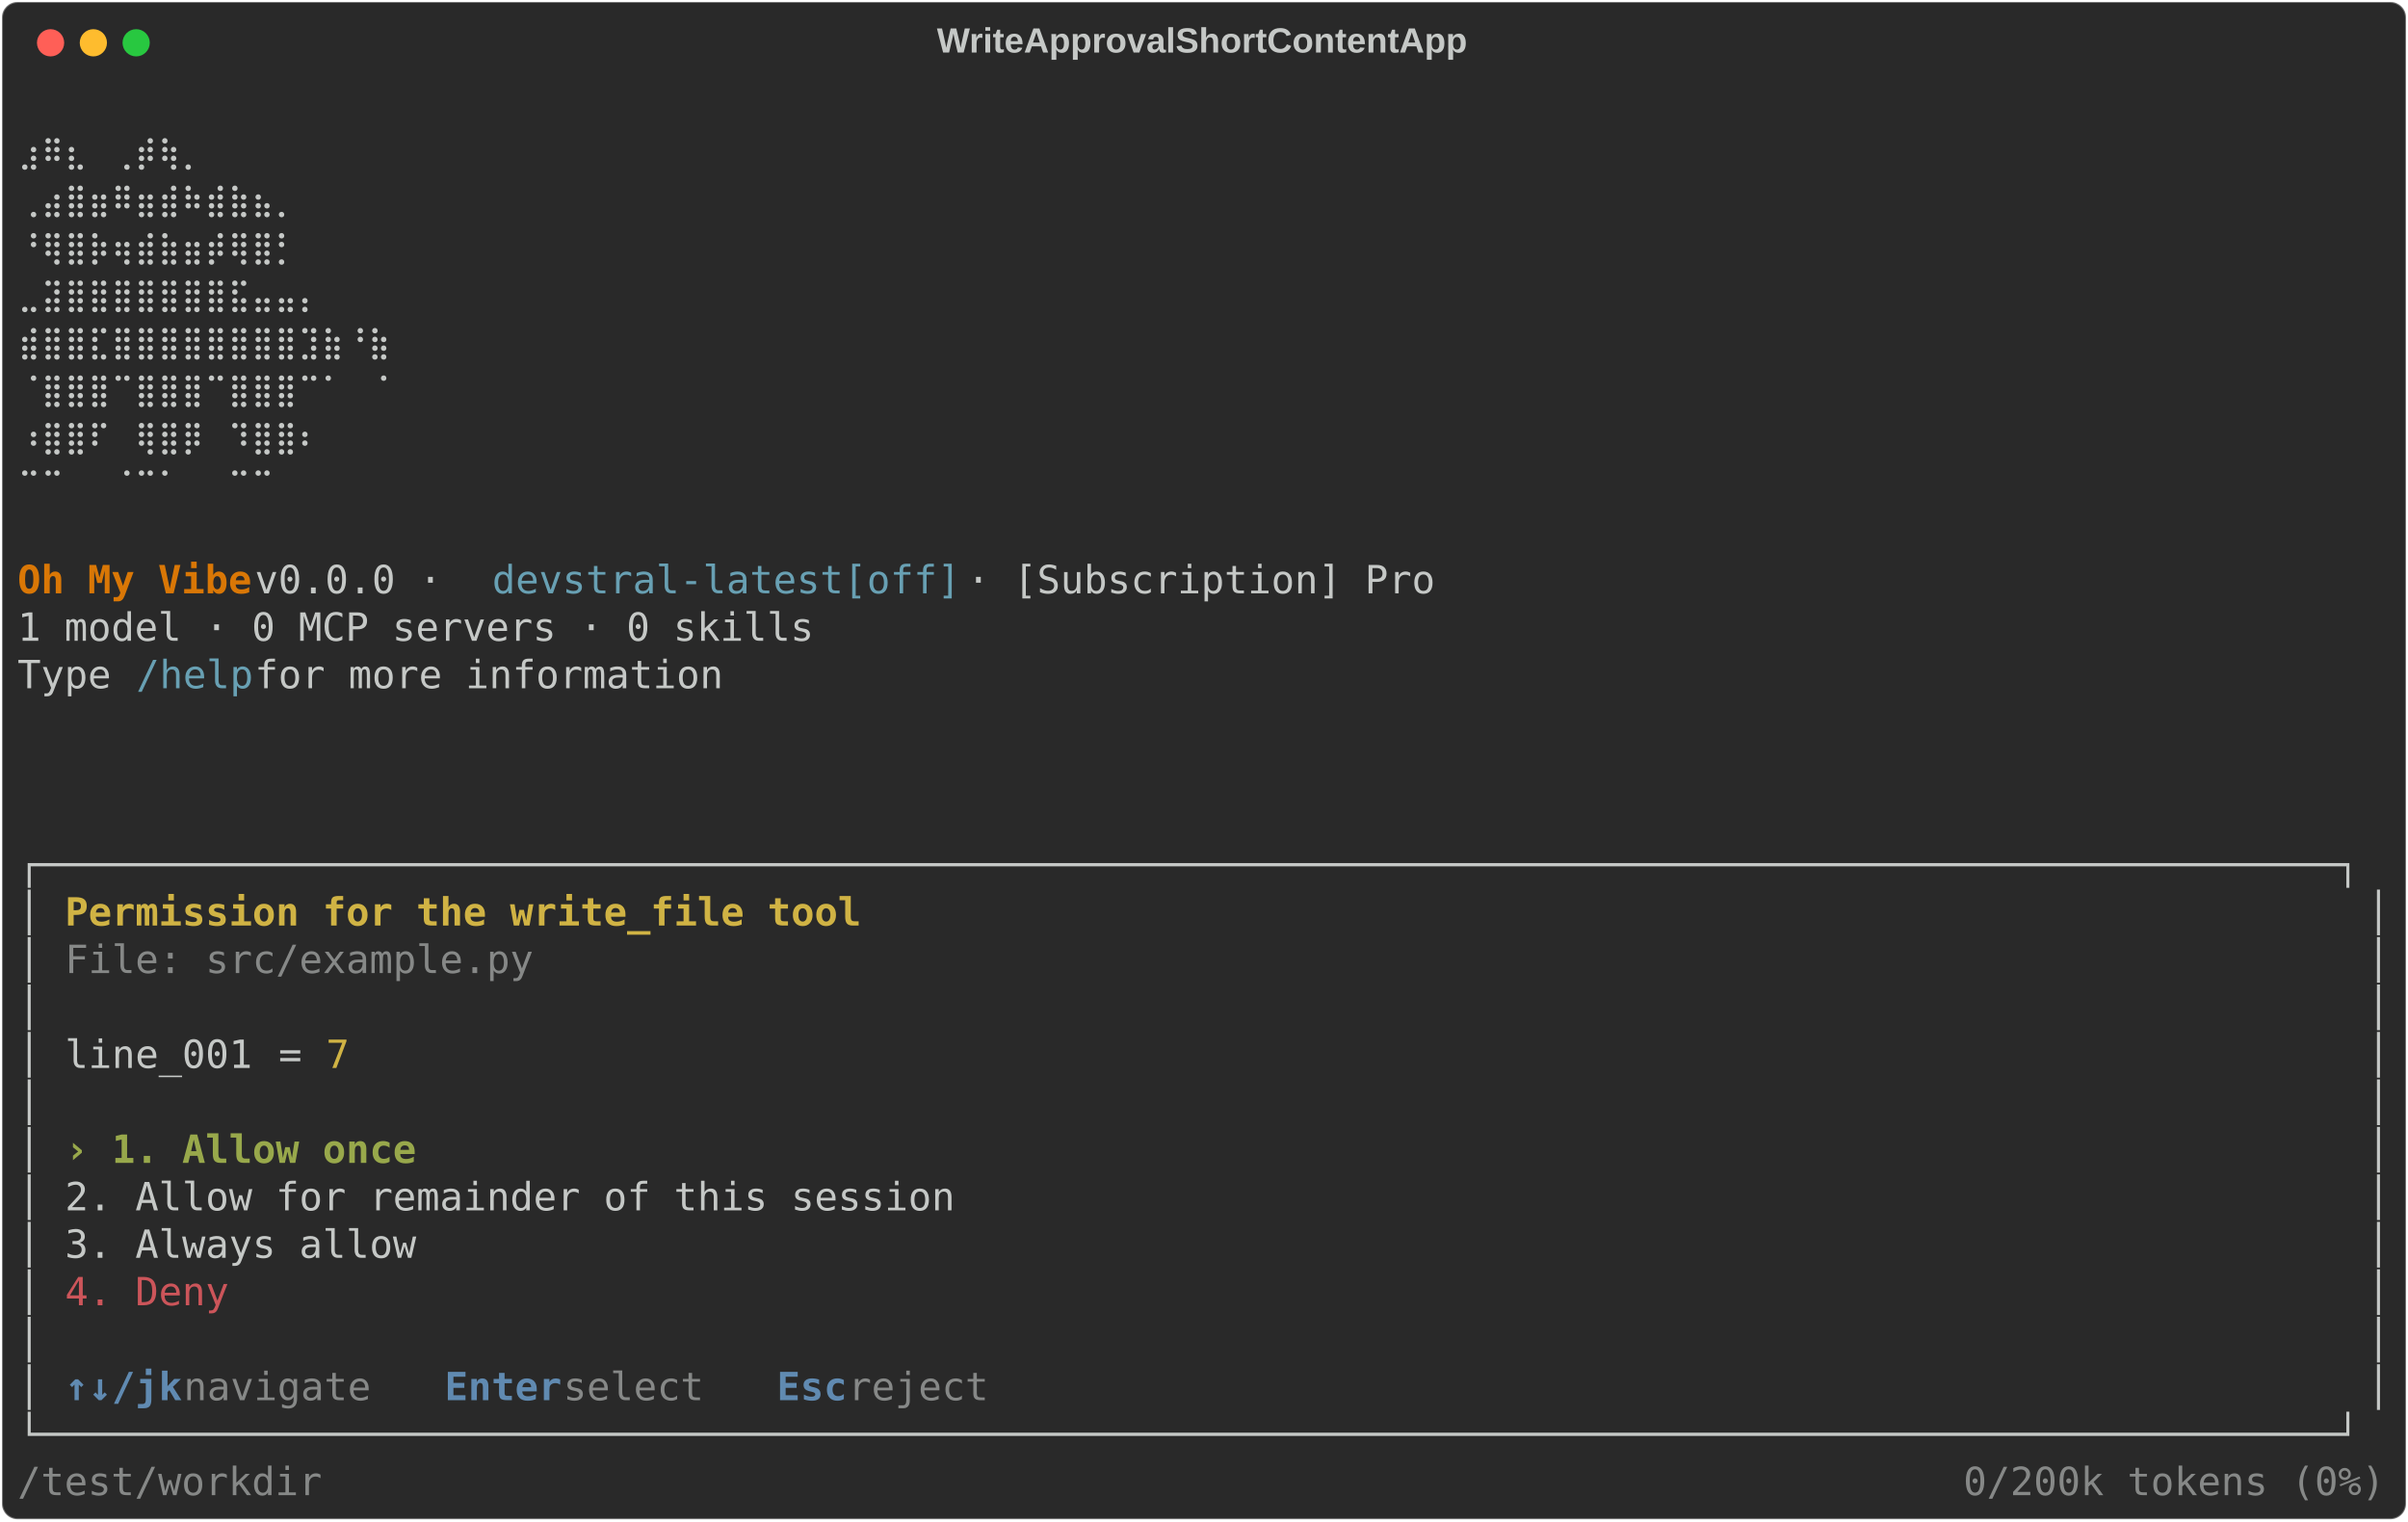
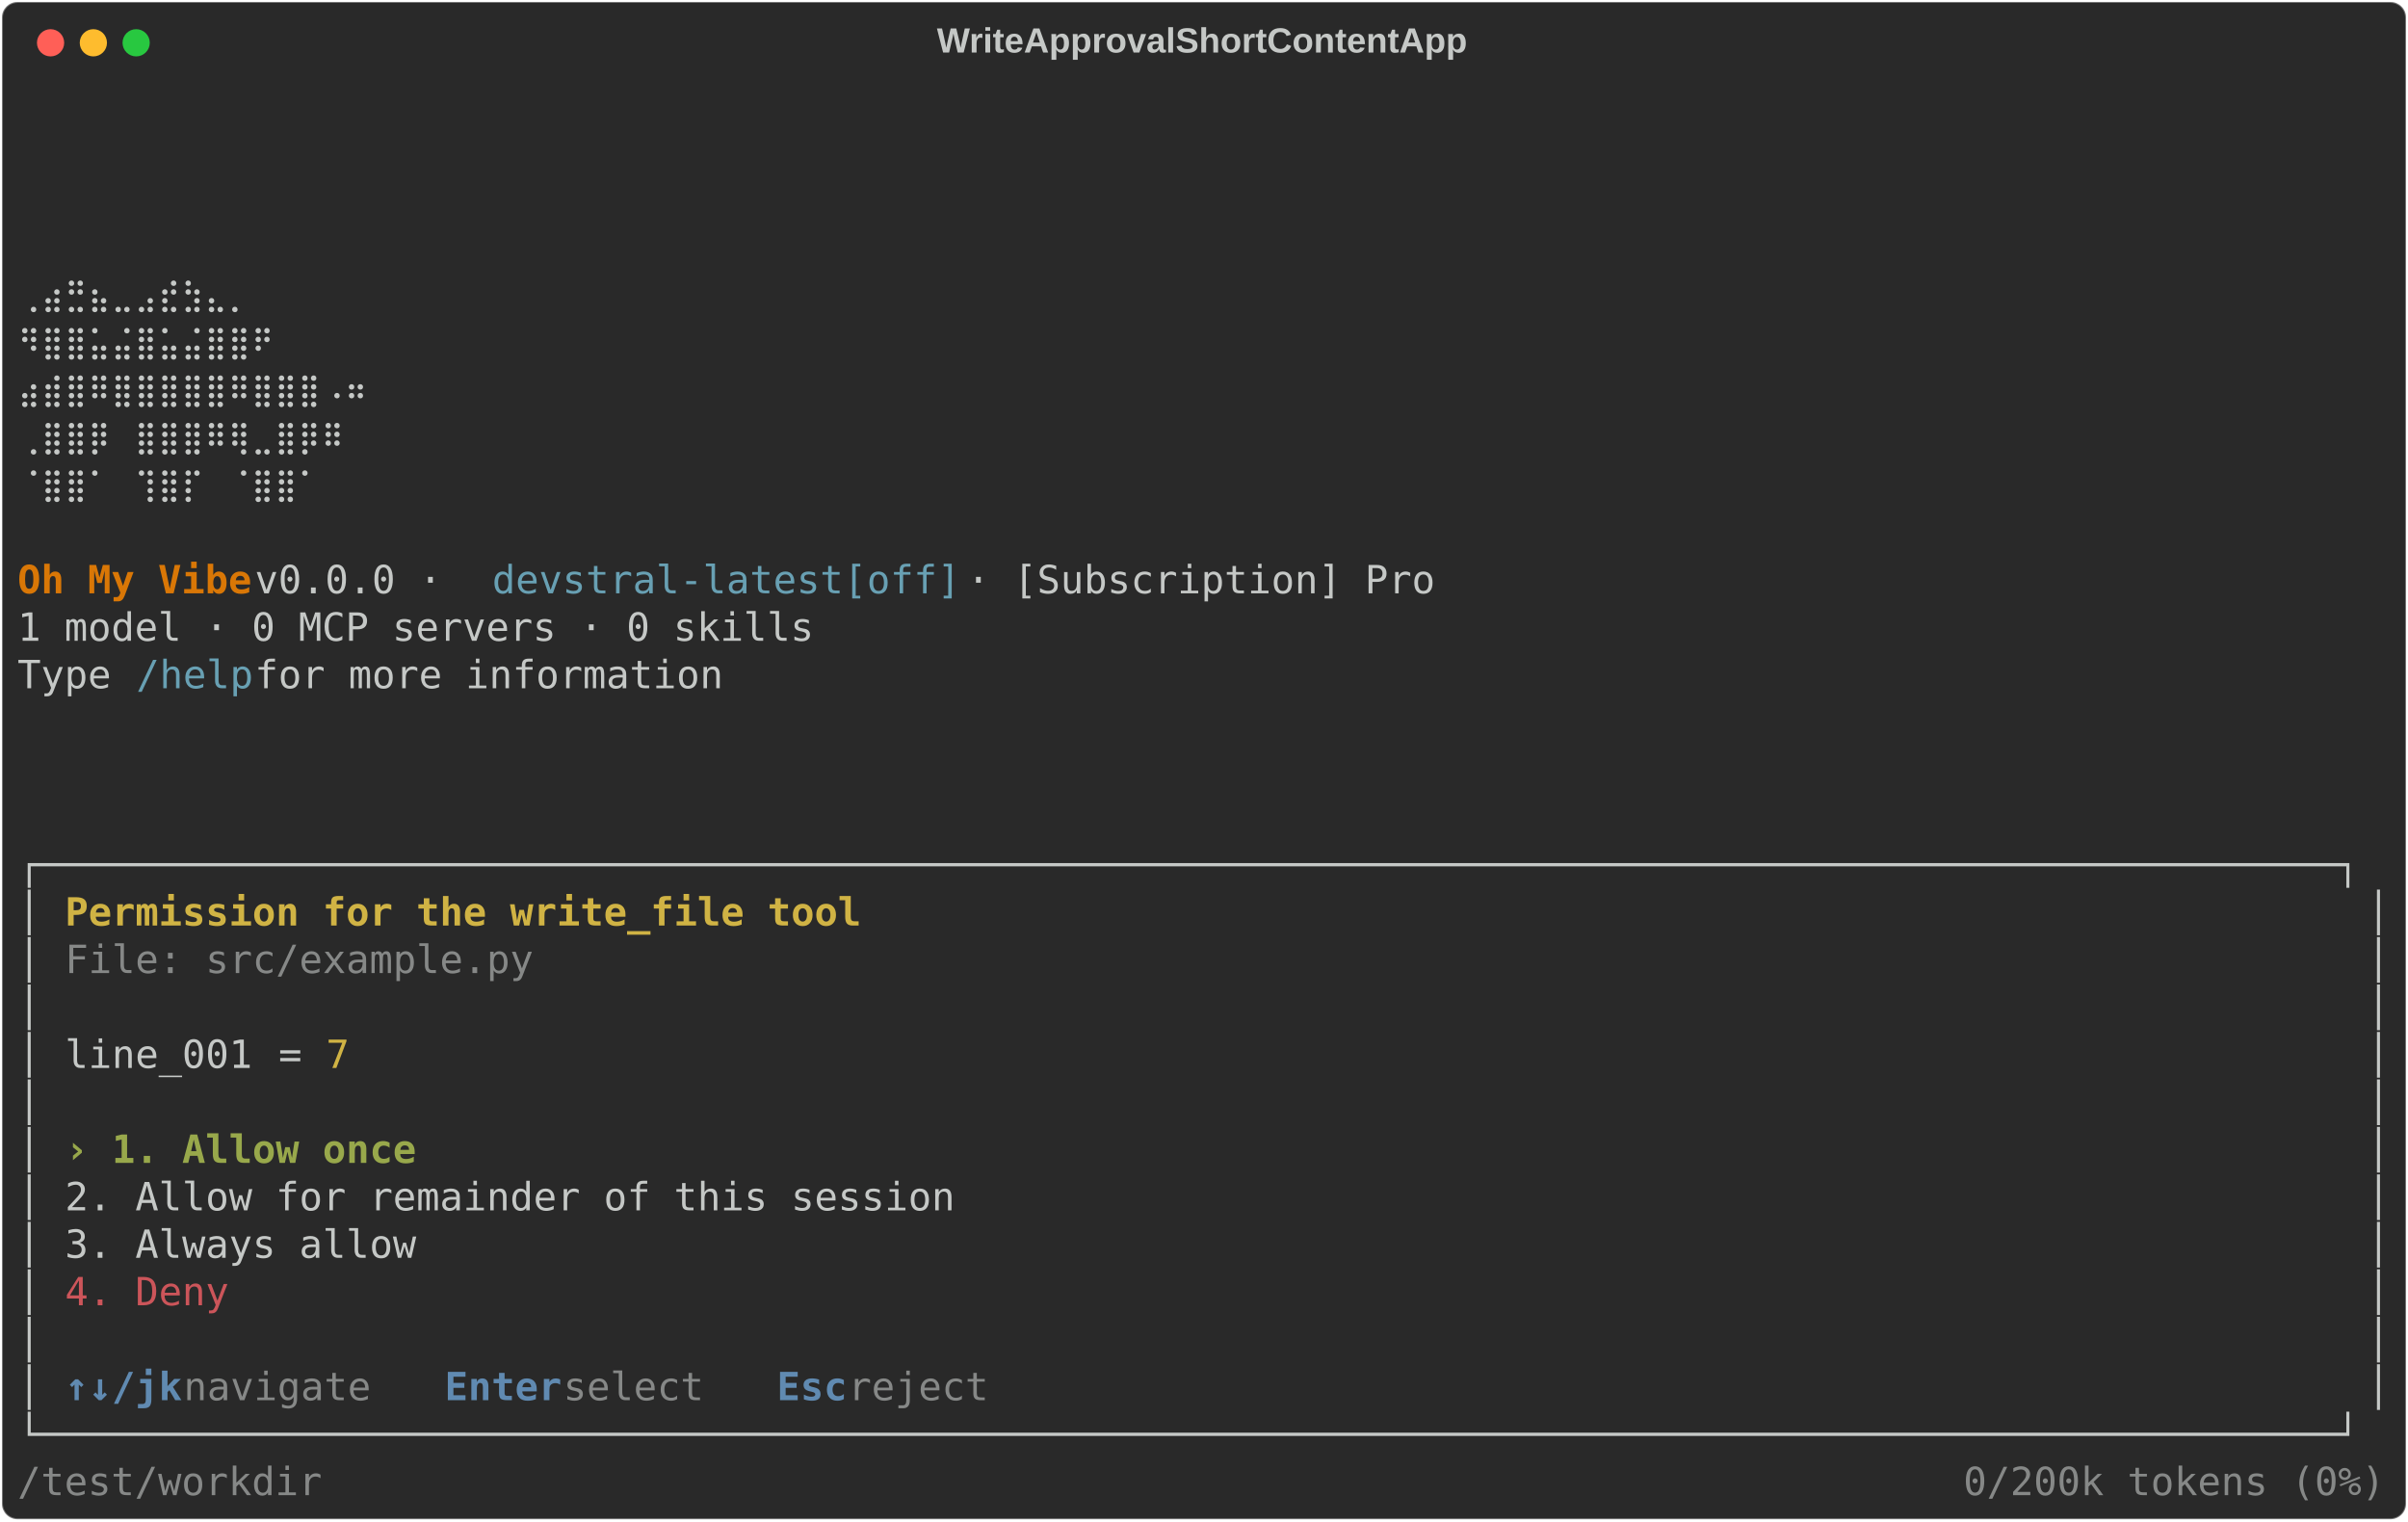
<svg xmlns="http://www.w3.org/2000/svg" class="rich-terminal" viewBox="0 0 1238 782.0">
  <style>

    @font-face {
        font-family: "Fira Code";
        src: local("FiraCode-Regular"),
                url("https://cdnjs.cloudflare.com/ajax/libs/firacode/6.2.0/woff2/FiraCode-Regular.woff2") format("woff2"),
                url("https://cdnjs.cloudflare.com/ajax/libs/firacode/6.2.0/woff/FiraCode-Regular.woff") format("woff");
        font-style: normal;
        font-weight: 400;
    }
    @font-face {
        font-family: "Fira Code";
        src: local("FiraCode-Bold"),
                url("https://cdnjs.cloudflare.com/ajax/libs/firacode/6.2.0/woff2/FiraCode-Bold.woff2") format("woff2"),
                url("https://cdnjs.cloudflare.com/ajax/libs/firacode/6.2.0/woff/FiraCode-Bold.woff") format("woff");
        font-style: bold;
        font-weight: 700;
    }

    .terminal-matrix {
        font-family: Fira Code, monospace;
        font-size: 20px;
        line-height: 24.4px;
        font-variant-east-asian: full-width;
    }

    .terminal-title {
        font-size: 18px;
        font-weight: bold;
        font-family: arial;
    }

    .terminal-r1 { fill: #c5c8c6 }
.terminal-r2 { fill: #d97706;font-weight: bold }
.terminal-r3 { fill: #68a0b3 }
.terminal-r4 { fill: #d0b344;font-weight: bold }
.terminal-r5 { fill: #868887 }
.terminal-r6 { fill: #d0b344 }
.terminal-r7 { fill: #98a84b;font-weight: bold }
.terminal-r8 { fill: #cc555a }
.terminal-r9 { fill: #608ab1;font-weight: bold }
    </style>
  <defs>
    <clipPath id="terminal-clip-terminal">
      <rect x="0" y="0" width="1219.0" height="731.0" />
    </clipPath>
    <clipPath id="terminal-line-0">
      <rect x="0" y="1.5" width="1220" height="24.65" />
    </clipPath>
    <clipPath id="terminal-line-1">
      <rect x="0" y="25.9" width="1220" height="24.65" />
    </clipPath>
    <clipPath id="terminal-line-2">
      <rect x="0" y="50.3" width="1220" height="24.65" />
    </clipPath>
    <clipPath id="terminal-line-3">
      <rect x="0" y="74.7" width="1220" height="24.65" />
    </clipPath>
    <clipPath id="terminal-line-4">
      <rect x="0" y="99.1" width="1220" height="24.65" />
    </clipPath>
    <clipPath id="terminal-line-5">
      <rect x="0" y="123.5" width="1220" height="24.65" />
    </clipPath>
    <clipPath id="terminal-line-6">
      <rect x="0" y="147.9" width="1220" height="24.65" />
    </clipPath>
    <clipPath id="terminal-line-7">
      <rect x="0" y="172.3" width="1220" height="24.65" />
    </clipPath>
    <clipPath id="terminal-line-8">
      <rect x="0" y="196.7" width="1220" height="24.65" />
    </clipPath>
    <clipPath id="terminal-line-9">
      <rect x="0" y="221.1" width="1220" height="24.65" />
    </clipPath>
    <clipPath id="terminal-line-10">
      <rect x="0" y="245.5" width="1220" height="24.65" />
    </clipPath>
    <clipPath id="terminal-line-11">
      <rect x="0" y="269.9" width="1220" height="24.65" />
    </clipPath>
    <clipPath id="terminal-line-12">
      <rect x="0" y="294.3" width="1220" height="24.65" />
    </clipPath>
    <clipPath id="terminal-line-13">
      <rect x="0" y="318.7" width="1220" height="24.65" />
    </clipPath>
    <clipPath id="terminal-line-14">
      <rect x="0" y="343.1" width="1220" height="24.65" />
    </clipPath>
    <clipPath id="terminal-line-15">
      <rect x="0" y="367.5" width="1220" height="24.65" />
    </clipPath>
    <clipPath id="terminal-line-16">
      <rect x="0" y="391.9" width="1220" height="24.65" />
    </clipPath>
    <clipPath id="terminal-line-17">
      <rect x="0" y="416.3" width="1220" height="24.65" />
    </clipPath>
    <clipPath id="terminal-line-18">
      <rect x="0" y="440.7" width="1220" height="24.65" />
    </clipPath>
    <clipPath id="terminal-line-19">
      <rect x="0" y="465.1" width="1220" height="24.65" />
    </clipPath>
    <clipPath id="terminal-line-20">
      <rect x="0" y="489.5" width="1220" height="24.65" />
    </clipPath>
    <clipPath id="terminal-line-21">
      <rect x="0" y="513.9" width="1220" height="24.65" />
    </clipPath>
    <clipPath id="terminal-line-22">
      <rect x="0" y="538.3" width="1220" height="24.65" />
    </clipPath>
    <clipPath id="terminal-line-23">
      <rect x="0" y="562.7" width="1220" height="24.65" />
    </clipPath>
    <clipPath id="terminal-line-24">
      <rect x="0" y="587.1" width="1220" height="24.65" />
    </clipPath>
    <clipPath id="terminal-line-25">
      <rect x="0" y="611.5" width="1220" height="24.65" />
    </clipPath>
    <clipPath id="terminal-line-26">
      <rect x="0" y="635.9" width="1220" height="24.65" />
    </clipPath>
    <clipPath id="terminal-line-27">
      <rect x="0" y="660.3" width="1220" height="24.65" />
    </clipPath>
    <clipPath id="terminal-line-28">
      <rect x="0" y="684.7" width="1220" height="24.65" />
    </clipPath>
  </defs>
  <rect fill="#292929" stroke="rgba(255,255,255,0.35)" stroke-width="1" x="1" y="1" width="1236" height="780" rx="8" />
  <text class="terminal-title" fill="#c5c8c6" text-anchor="middle" x="618" y="27">WriteApprovalShortContentApp</text>
  <g transform="translate(26,22)">
    <circle cx="0" cy="0" r="7" fill="#ff5f57" />
    <circle cx="22" cy="0" r="7" fill="#febc2e" />
    <circle cx="44" cy="0" r="7" fill="#28c840" />
  </g>
  <g transform="translate(9, 41)" clip-path="url(#terminal-clip-terminal)">
    <g class="terminal-matrix">
      <text class="terminal-r1" x="1220" y="20" textLength="12.2" clip-path="url(#terminal-line-0)">
</text>
-       <text class="terminal-r1" x="0" y="44.4" textLength="219.6" clip-path="url(#terminal-line-1)">   ⣰⠿⣆ ⢀⡾⢷⡀       </text>
      <text class="terminal-r1" x="1220" y="44.4" textLength="12.2" clip-path="url(#terminal-line-1)">
</text>
-       <text class="terminal-r1" x="0" y="68.8" textLength="219.6" clip-path="url(#terminal-line-2)"> ⢀⣴⣿⣶⠿⣶⣾⠷⣾⣷⣦⡀     </text>
      <text class="terminal-r1" x="1220" y="68.8" textLength="12.2" clip-path="url(#terminal-line-2)">
</text>
-       <text class="terminal-r1" x="0" y="93.2" textLength="219.6" clip-path="url(#terminal-line-3)"> ⠘⢿⣿⡷⢶⣾⣷⣶⡾⢿⣿⡃     </text>
      <text class="terminal-r1" x="1220" y="93.2" textLength="12.2" clip-path="url(#terminal-line-3)">
</text>
-       <text class="terminal-r1" x="0" y="117.6" textLength="219.6" clip-path="url(#terminal-line-4)">  ⣀⣽⣿⣿⣿⣿⣿⣿⣿⣯⣤⣤⡄   </text>
+       <text class="terminal-r1" x="0" y="117.6" textLength="219.6" clip-path="url(#terminal-line-4)">  ⢀⣴⣛⣦⣀⣠⣞⣳⣄⡀      </text>
      <text class="terminal-r1" x="1220" y="117.6" textLength="12.2" clip-path="url(#terminal-line-4)">
</text>
-       <text class="terminal-r1" x="0" y="142" textLength="219.6" clip-path="url(#terminal-line-5)"> ⣾⣿⣿⣏⣿⣿⣿⣿⣿⣿⣿⣿⣹⣷⠘⣷ </text>
+       <text class="terminal-r1" x="0" y="142" textLength="219.6" clip-path="url(#terminal-line-5)">  ⠻⣿⣿⣥⣬⣿⣥⣬⣿⣿⠟     </text>
      <text class="terminal-r1" x="1220" y="142" textLength="12.2" clip-path="url(#terminal-line-5)">
</text>
-       <text class="terminal-r1" x="0" y="166.4" textLength="219.6" clip-path="url(#terminal-line-6)"> ⠈⣿⣿⣿⠉⣿⣿⣿⠉⣿⣿⣿⠉⠁ ⠈ </text>
+       <text class="terminal-r1" x="0" y="166.4" textLength="219.6" clip-path="url(#terminal-line-6)"> ⣴⣾⣿⠿⣿⣿⣿⣿⣿⠿⣿⣿⣿⠠⠶  </text>
      <text class="terminal-r1" x="1220" y="166.4" textLength="12.2" clip-path="url(#terminal-line-6)">
</text>
-       <text class="terminal-r1" x="0" y="190.8" textLength="219.6" clip-path="url(#terminal-line-7)"> ⠰⣿⣿⠏ ⢿⣿⡿ ⠹⣿⣿⠆    </text>
+       <text class="terminal-r1" x="0" y="190.8" textLength="219.6" clip-path="url(#terminal-line-7)">⢀⣿⣿⡿ ⣿⣿⣿⠿⢿⣀⣿⡿⠿    </text>
      <text class="terminal-r1" x="1220" y="190.8" textLength="12.2" clip-path="url(#terminal-line-7)">
</text>
-       <text class="terminal-r1" x="0" y="215.2" textLength="219.6" clip-path="url(#terminal-line-8)">  ⠉⠉  ⠈⠉⠁  ⠉⠉     </text>
+       <text class="terminal-r1" x="0" y="215.2" textLength="219.6" clip-path="url(#terminal-line-8)">⠈⣿⣿⠁ ⢹⣿⡏ ⠈⣿⣿⠁     </text>
      <text class="terminal-r1" x="1220" y="215.2" textLength="12.2" clip-path="url(#terminal-line-8)">
</text>
      <text class="terminal-r1" x="1220" y="239.6" textLength="12.2" clip-path="url(#terminal-line-9)">
</text>
      <text class="terminal-r2" x="0" y="264" textLength="122" clip-path="url(#terminal-line-10)">Oh My Vibe</text>
      <text class="terminal-r1" x="122" y="264" textLength="122" clip-path="url(#terminal-line-10)"> v0.0.0 · </text>
      <text class="terminal-r3" x="244" y="264" textLength="244" clip-path="url(#terminal-line-10)">devstral-latest[off]</text>
      <text class="terminal-r1" x="488" y="264" textLength="256.2" clip-path="url(#terminal-line-10)"> · [Subscription] Pro</text>
      <text class="terminal-r1" x="1220" y="264" textLength="12.2" clip-path="url(#terminal-line-10)">
</text>
      <text class="terminal-r1" x="0" y="288.4" textLength="414.8" clip-path="url(#terminal-line-11)">1 model · 0 MCP servers · 0 skills</text>
      <text class="terminal-r1" x="1220" y="288.4" textLength="12.2" clip-path="url(#terminal-line-11)">
</text>
      <text class="terminal-r1" x="0" y="312.8" textLength="61" clip-path="url(#terminal-line-12)">Type </text>
      <text class="terminal-r3" x="61" y="312.8" textLength="61" clip-path="url(#terminal-line-12)">/help</text>
      <text class="terminal-r1" x="122" y="312.8" textLength="256.2" clip-path="url(#terminal-line-12)"> for more information</text>
      <text class="terminal-r1" x="1220" y="312.8" textLength="12.2" clip-path="url(#terminal-line-12)">
</text>
      <text class="terminal-r1" x="1220" y="337.2" textLength="12.2" clip-path="url(#terminal-line-13)">
</text>
      <text class="terminal-r1" x="1220" y="361.6" textLength="12.2" clip-path="url(#terminal-line-14)">
</text>
      <text class="terminal-r1" x="1220" y="386" textLength="12.2" clip-path="url(#terminal-line-15)">
</text>
      <text class="terminal-r1" x="0" y="410.4" textLength="1220" clip-path="url(#terminal-line-16)">┌──────────────────────────────────────────────────────────────────────────────────────────────────┐</text>
      <text class="terminal-r1" x="1220" y="410.4" textLength="12.2" clip-path="url(#terminal-line-16)">
</text>
      <text class="terminal-r1" x="0" y="434.8" textLength="12.2" clip-path="url(#terminal-line-17)">│</text>
      <text class="terminal-r4" x="24.4" y="434.8" textLength="414.8" clip-path="url(#terminal-line-17)">Permission for the write_file tool</text>
      <text class="terminal-r1" x="1207.8" y="434.8" textLength="12.2" clip-path="url(#terminal-line-17)">│</text>
      <text class="terminal-r1" x="1220" y="434.8" textLength="12.2" clip-path="url(#terminal-line-17)">
</text>
      <text class="terminal-r1" x="0" y="459.2" textLength="12.2" clip-path="url(#terminal-line-18)">│</text>
      <text class="terminal-r5" x="24.4" y="459.2" textLength="244" clip-path="url(#terminal-line-18)">File: src/example.py</text>
      <text class="terminal-r1" x="1207.8" y="459.2" textLength="12.2" clip-path="url(#terminal-line-18)">│</text>
      <text class="terminal-r1" x="1220" y="459.2" textLength="12.2" clip-path="url(#terminal-line-18)">
</text>
      <text class="terminal-r1" x="0" y="483.6" textLength="12.2" clip-path="url(#terminal-line-19)">│</text>
      <text class="terminal-r1" x="1207.8" y="483.6" textLength="12.2" clip-path="url(#terminal-line-19)">│</text>
      <text class="terminal-r1" x="1220" y="483.6" textLength="12.2" clip-path="url(#terminal-line-19)">
</text>
      <text class="terminal-r1" x="0" y="508" textLength="12.2" clip-path="url(#terminal-line-20)">│</text>
      <text class="terminal-r1" x="24.4" y="508" textLength="97.6" clip-path="url(#terminal-line-20)">line_001</text>
      <text class="terminal-r1" x="134.2" y="508" textLength="12.2" clip-path="url(#terminal-line-20)">=</text>
      <text class="terminal-r6" x="158.6" y="508" textLength="12.2" clip-path="url(#terminal-line-20)">7</text>
      <text class="terminal-r1" x="1207.8" y="508" textLength="12.2" clip-path="url(#terminal-line-20)">│</text>
      <text class="terminal-r1" x="1220" y="508" textLength="12.2" clip-path="url(#terminal-line-20)">
</text>
      <text class="terminal-r1" x="0" y="532.4" textLength="12.2" clip-path="url(#terminal-line-21)">│</text>
      <text class="terminal-r1" x="1207.8" y="532.4" textLength="12.2" clip-path="url(#terminal-line-21)">│</text>
      <text class="terminal-r1" x="1220" y="532.4" textLength="12.2" clip-path="url(#terminal-line-21)">
</text>
      <text class="terminal-r1" x="0" y="556.8" textLength="12.2" clip-path="url(#terminal-line-22)">│</text>
      <text class="terminal-r7" x="24.4" y="556.8" textLength="183" clip-path="url(#terminal-line-22)">› 1. Allow once</text>
      <text class="terminal-r1" x="1207.8" y="556.8" textLength="12.2" clip-path="url(#terminal-line-22)">│</text>
      <text class="terminal-r1" x="1220" y="556.8" textLength="12.2" clip-path="url(#terminal-line-22)">
</text>
      <text class="terminal-r1" x="0" y="581.2" textLength="12.2" clip-path="url(#terminal-line-23)">│</text>
      <text class="terminal-r1" x="24.4" y="581.2" textLength="488" clip-path="url(#terminal-line-23)">  2. Allow for remainder of this session</text>
      <text class="terminal-r1" x="1207.8" y="581.2" textLength="12.2" clip-path="url(#terminal-line-23)">│</text>
      <text class="terminal-r1" x="1220" y="581.2" textLength="12.2" clip-path="url(#terminal-line-23)">
</text>
      <text class="terminal-r1" x="0" y="605.6" textLength="12.2" clip-path="url(#terminal-line-24)">│</text>
      <text class="terminal-r1" x="24.4" y="605.6" textLength="207.4" clip-path="url(#terminal-line-24)">  3. Always allow</text>
      <text class="terminal-r1" x="1207.8" y="605.6" textLength="12.2" clip-path="url(#terminal-line-24)">│</text>
      <text class="terminal-r1" x="1220" y="605.6" textLength="12.2" clip-path="url(#terminal-line-24)">
</text>
      <text class="terminal-r1" x="0" y="630" textLength="12.2" clip-path="url(#terminal-line-25)">│</text>
      <text class="terminal-r8" x="24.4" y="630" textLength="109.8" clip-path="url(#terminal-line-25)">  4. Deny</text>
      <text class="terminal-r1" x="1207.8" y="630" textLength="12.2" clip-path="url(#terminal-line-25)">│</text>
      <text class="terminal-r1" x="1220" y="630" textLength="12.2" clip-path="url(#terminal-line-25)">
</text>
      <text class="terminal-r1" x="0" y="654.4" textLength="12.2" clip-path="url(#terminal-line-26)">│</text>
      <text class="terminal-r1" x="1207.8" y="654.4" textLength="12.2" clip-path="url(#terminal-line-26)">│</text>
      <text class="terminal-r1" x="1220" y="654.4" textLength="12.2" clip-path="url(#terminal-line-26)">
</text>
      <text class="terminal-r1" x="0" y="678.8" textLength="12.2" clip-path="url(#terminal-line-27)">│</text>
      <text class="terminal-r9" x="24.4" y="678.8" textLength="61" clip-path="url(#terminal-line-27)">↑↓/jk</text>
      <text class="terminal-r5" x="85.4" y="678.8" textLength="134.2" clip-path="url(#terminal-line-27)"> navigate  </text>
      <text class="terminal-r9" x="219.6" y="678.8" textLength="61" clip-path="url(#terminal-line-27)">Enter</text>
      <text class="terminal-r5" x="280.6" y="678.8" textLength="109.8" clip-path="url(#terminal-line-27)"> select  </text>
      <text class="terminal-r9" x="390.4" y="678.8" textLength="36.6" clip-path="url(#terminal-line-27)">Esc</text>
      <text class="terminal-r5" x="427" y="678.8" textLength="85.4" clip-path="url(#terminal-line-27)"> reject</text>
      <text class="terminal-r1" x="1207.8" y="678.8" textLength="12.2" clip-path="url(#terminal-line-27)">│</text>
      <text class="terminal-r1" x="1220" y="678.8" textLength="12.2" clip-path="url(#terminal-line-27)">
</text>
      <text class="terminal-r1" x="0" y="703.2" textLength="1220" clip-path="url(#terminal-line-28)">└──────────────────────────────────────────────────────────────────────────────────────────────────┘</text>
      <text class="terminal-r1" x="1220" y="703.2" textLength="12.2" clip-path="url(#terminal-line-28)">
</text>
      <text class="terminal-r5" x="0" y="727.6" textLength="158.6" clip-path="url(#terminal-line-29)">/test/workdir</text>
      <text class="terminal-r5" x="1000.4" y="727.6" textLength="219.6" clip-path="url(#terminal-line-29)">0/200k tokens (0%)</text>
    </g>
  </g>
</svg>
